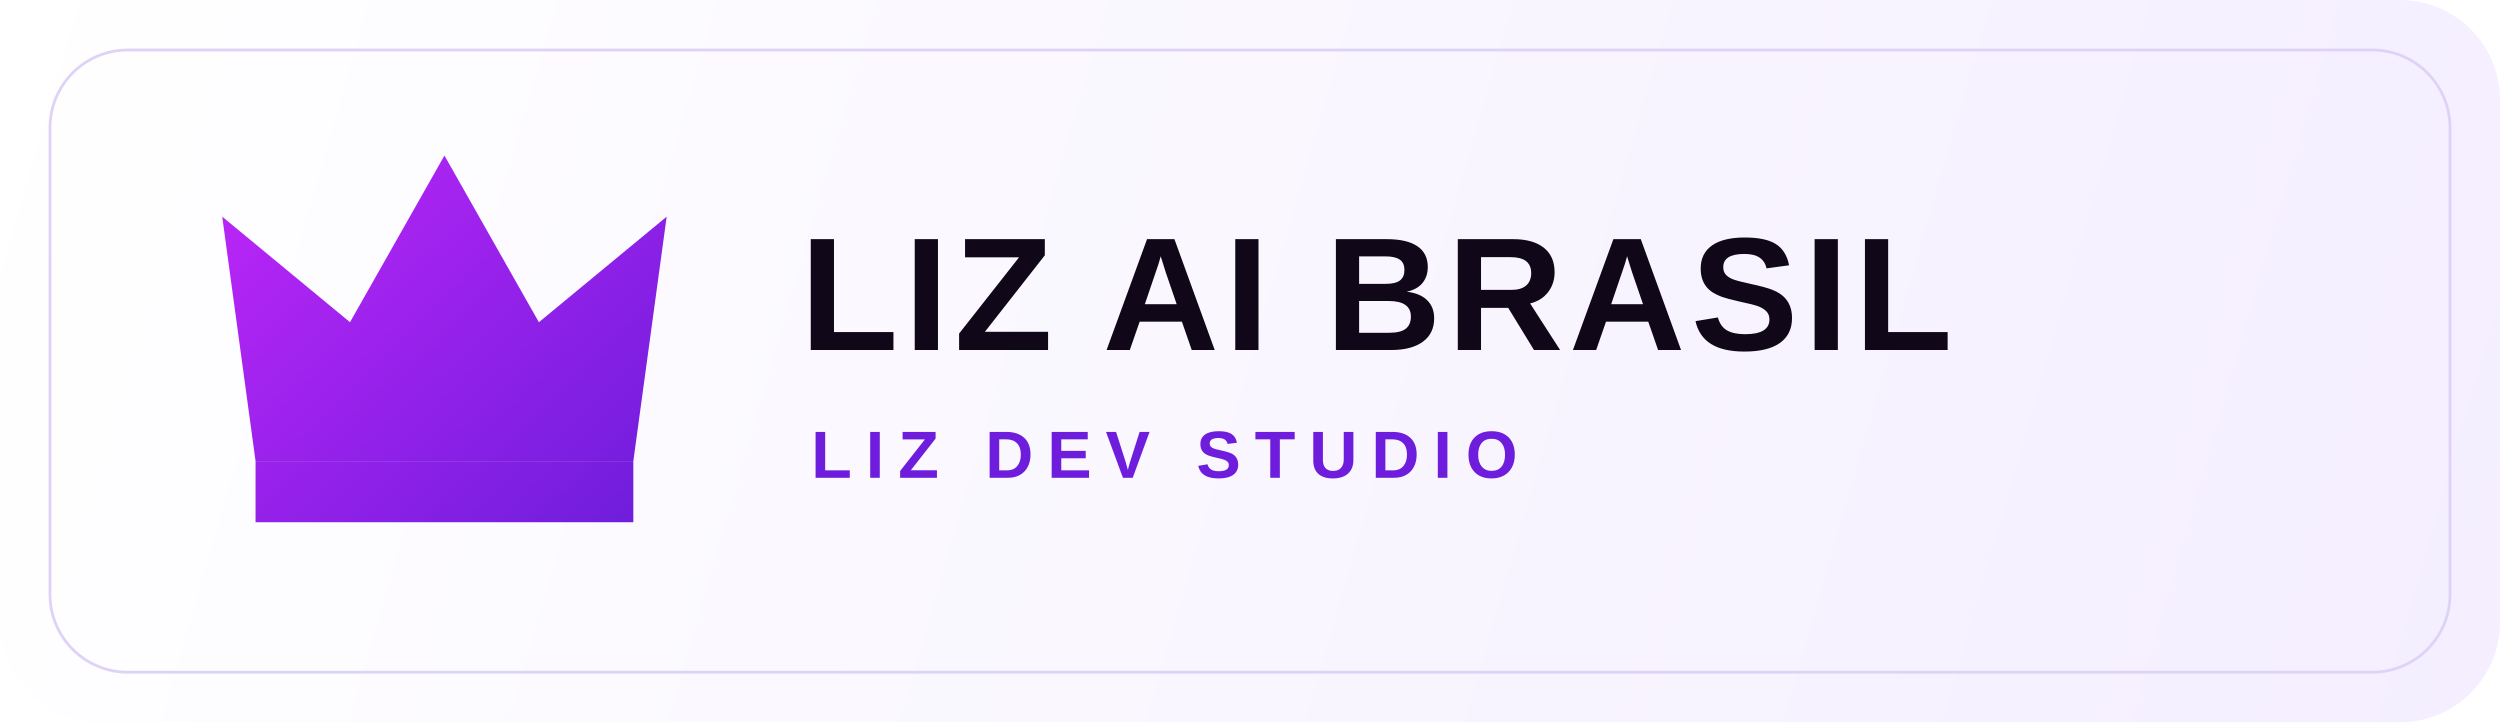
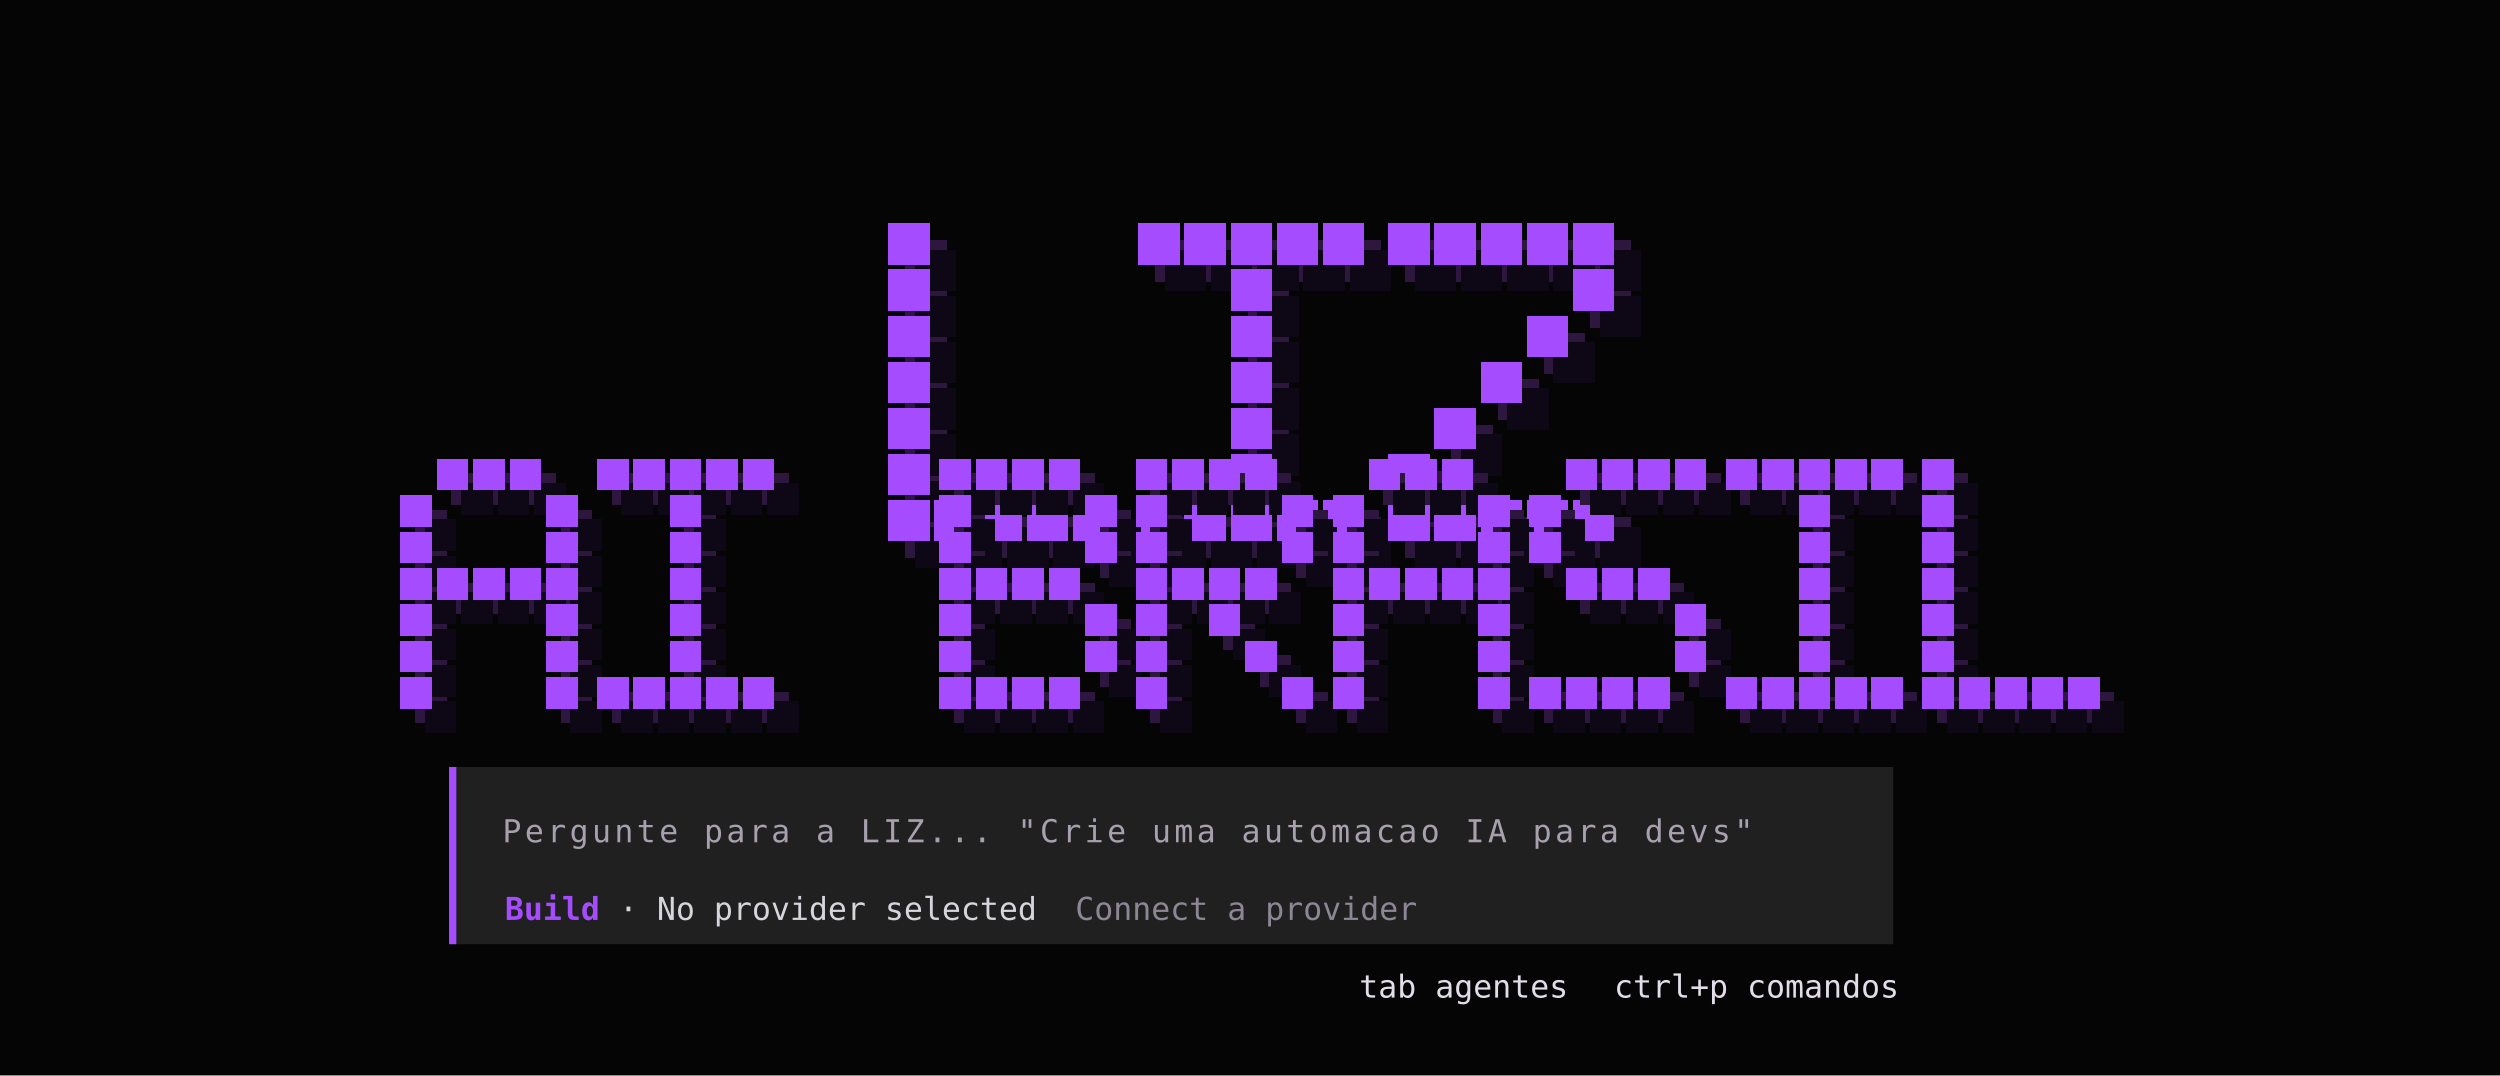
- <svg xmlns="http://www.w3.org/2000/svg" width="900" height="260" viewBox="0 0 900 260" fill="none" role="img" aria-label="LIZ AI BRASIL">
-   <defs>
-     <linearGradient id="crown" x1="115" y1="55" x2="240" y2="185" gradientUnits="userSpaceOnUse">
-       <stop offset="0" stop-color="#B525F5" />
-       <stop offset="1" stop-color="#6D1DDB" />
-     </linearGradient>
-     <linearGradient id="bg" x1="0" y1="0" x2="900" y2="260" gradientUnits="userSpaceOnUse">
-       <stop offset="0" stop-color="#FFFFFF" />
-       <stop offset="1" stop-color="#F4EEFF" />
-     </linearGradient>
-   </defs>
-   <rect width="900" height="260" rx="36" fill="url(#bg)" />
-   <rect x="18" y="18" width="864" height="224" rx="28" stroke="#DED2F7" />
-   <path d="M92 166L80 78L126 116L160 56L194 116L240 78L228 166H92Z" fill="url(#crown)" />
-   <path d="M92 166H228V188H92V166Z" fill="url(#crown)" />
-   <text x="288" y="126" font-family="Arial Black, Arial, sans-serif" font-size="58" font-weight="900" letter-spacing="2" fill="#100719">LIZ AI BRASIL</text>
-   <text x="292" y="172" font-family="Arial, sans-serif" font-size="24" font-weight="700" letter-spacing="5" fill="#6D1DDB">LIZ DEV STUDIO</text>
+ <svg xmlns="http://www.w3.org/2000/svg" width="1030" height="443" viewBox="0 0 1030 443" fill="none" role="img" aria-label="LIZ AI BRASIL">
+   <rect width="1030" height="443" fill="#050506" />
+   <rect x="0" y="0" width="1030" height="443" fill="#050506" />
+   <rect x="373" y="99" width="17" height="17" fill="#2D173F" shape-rendering="crispEdges" />
+   <rect x="373" y="118" width="17" height="17" fill="#2D173F" shape-rendering="crispEdges" />
+   <rect x="373" y="137" width="17" height="17" fill="#2D173F" shape-rendering="crispEdges" />
+   <rect x="373" y="156" width="17" height="17" fill="#2D173F" shape-rendering="crispEdges" />
+   <rect x="373" y="175" width="17" height="17" fill="#2D173F" shape-rendering="crispEdges" />
+   <rect x="373" y="194" width="17" height="17" fill="#2D173F" shape-rendering="crispEdges" />
+   <rect x="373" y="213" width="17" height="17" fill="#2D173F" shape-rendering="crispEdges" />
+   <rect x="392" y="213" width="17" height="17" fill="#2D173F" shape-rendering="crispEdges" />
+   <rect x="411" y="213" width="17" height="17" fill="#2D173F" shape-rendering="crispEdges" />
+   <rect x="430" y="213" width="17" height="17" fill="#2D173F" shape-rendering="crispEdges" />
+   <rect x="449" y="213" width="17" height="17" fill="#2D173F" shape-rendering="crispEdges" />
+   <rect x="476" y="99" width="17" height="17" fill="#2D173F" shape-rendering="crispEdges" />
+   <rect x="495" y="99" width="17" height="17" fill="#2D173F" shape-rendering="crispEdges" />
+   <rect x="514" y="99" width="17" height="17" fill="#2D173F" shape-rendering="crispEdges" />
+   <rect x="533" y="99" width="17" height="17" fill="#2D173F" shape-rendering="crispEdges" />
+   <rect x="552" y="99" width="17" height="17" fill="#2D173F" shape-rendering="crispEdges" />
+   <rect x="514" y="118" width="17" height="17" fill="#2D173F" shape-rendering="crispEdges" />
+   <rect x="514" y="137" width="17" height="17" fill="#2D173F" shape-rendering="crispEdges" />
+   <rect x="514" y="156" width="17" height="17" fill="#2D173F" shape-rendering="crispEdges" />
+   <rect x="514" y="175" width="17" height="17" fill="#2D173F" shape-rendering="crispEdges" />
+   <rect x="514" y="194" width="17" height="17" fill="#2D173F" shape-rendering="crispEdges" />
+   <rect x="476" y="213" width="17" height="17" fill="#2D173F" shape-rendering="crispEdges" />
+   <rect x="495" y="213" width="17" height="17" fill="#2D173F" shape-rendering="crispEdges" />
+   <rect x="514" y="213" width="17" height="17" fill="#2D173F" shape-rendering="crispEdges" />
+   <rect x="533" y="213" width="17" height="17" fill="#2D173F" shape-rendering="crispEdges" />
+   <rect x="552" y="213" width="17" height="17" fill="#2D173F" shape-rendering="crispEdges" />
+   <rect x="579" y="99" width="17" height="17" fill="#2D173F" shape-rendering="crispEdges" />
+   <rect x="598" y="99" width="17" height="17" fill="#2D173F" shape-rendering="crispEdges" />
+   <rect x="617" y="99" width="17" height="17" fill="#2D173F" shape-rendering="crispEdges" />
+   <rect x="636" y="99" width="17" height="17" fill="#2D173F" shape-rendering="crispEdges" />
+   <rect x="655" y="99" width="17" height="17" fill="#2D173F" shape-rendering="crispEdges" />
+   <rect x="655" y="118" width="17" height="17" fill="#2D173F" shape-rendering="crispEdges" />
+   <rect x="636" y="137" width="17" height="17" fill="#2D173F" shape-rendering="crispEdges" />
+   <rect x="617" y="156" width="17" height="17" fill="#2D173F" shape-rendering="crispEdges" />
+   <rect x="598" y="175" width="17" height="17" fill="#2D173F" shape-rendering="crispEdges" />
+   <rect x="579" y="194" width="17" height="17" fill="#2D173F" shape-rendering="crispEdges" />
+   <rect x="579" y="213" width="17" height="17" fill="#2D173F" shape-rendering="crispEdges" />
+   <rect x="598" y="213" width="17" height="17" fill="#2D173F" shape-rendering="crispEdges" />
+   <rect x="617" y="213" width="17" height="17" fill="#2D173F" shape-rendering="crispEdges" />
+   <rect x="636" y="213" width="17" height="17" fill="#2D173F" shape-rendering="crispEdges" />
+   <rect x="655" y="213" width="17" height="17" fill="#2D173F" shape-rendering="crispEdges" />
+   <rect x="377" y="103" width="17" height="17" fill="#0E0716" shape-rendering="crispEdges" />
+   <rect x="377" y="122" width="17" height="17" fill="#0E0716" shape-rendering="crispEdges" />
+   <rect x="377" y="141" width="17" height="17" fill="#0E0716" shape-rendering="crispEdges" />
+   <rect x="377" y="160" width="17" height="17" fill="#0E0716" shape-rendering="crispEdges" />
+   <rect x="377" y="179" width="17" height="17" fill="#0E0716" shape-rendering="crispEdges" />
+   <rect x="377" y="198" width="17" height="17" fill="#0E0716" shape-rendering="crispEdges" />
+   <rect x="377" y="217" width="17" height="17" fill="#0E0716" shape-rendering="crispEdges" />
+   <rect x="396" y="217" width="17" height="17" fill="#0E0716" shape-rendering="crispEdges" />
+   <rect x="415" y="217" width="17" height="17" fill="#0E0716" shape-rendering="crispEdges" />
+   <rect x="434" y="217" width="17" height="17" fill="#0E0716" shape-rendering="crispEdges" />
+   <rect x="453" y="217" width="17" height="17" fill="#0E0716" shape-rendering="crispEdges" />
+   <rect x="480" y="103" width="17" height="17" fill="#0E0716" shape-rendering="crispEdges" />
+   <rect x="499" y="103" width="17" height="17" fill="#0E0716" shape-rendering="crispEdges" />
+   <rect x="518" y="103" width="17" height="17" fill="#0E0716" shape-rendering="crispEdges" />
+   <rect x="537" y="103" width="17" height="17" fill="#0E0716" shape-rendering="crispEdges" />
+   <rect x="556" y="103" width="17" height="17" fill="#0E0716" shape-rendering="crispEdges" />
+   <rect x="518" y="122" width="17" height="17" fill="#0E0716" shape-rendering="crispEdges" />
+   <rect x="518" y="141" width="17" height="17" fill="#0E0716" shape-rendering="crispEdges" />
+   <rect x="518" y="160" width="17" height="17" fill="#0E0716" shape-rendering="crispEdges" />
+   <rect x="518" y="179" width="17" height="17" fill="#0E0716" shape-rendering="crispEdges" />
+   <rect x="518" y="198" width="17" height="17" fill="#0E0716" shape-rendering="crispEdges" />
+   <rect x="480" y="217" width="17" height="17" fill="#0E0716" shape-rendering="crispEdges" />
+   <rect x="499" y="217" width="17" height="17" fill="#0E0716" shape-rendering="crispEdges" />
+   <rect x="518" y="217" width="17" height="17" fill="#0E0716" shape-rendering="crispEdges" />
+   <rect x="537" y="217" width="17" height="17" fill="#0E0716" shape-rendering="crispEdges" />
+   <rect x="556" y="217" width="17" height="17" fill="#0E0716" shape-rendering="crispEdges" />
+   <rect x="583" y="103" width="17" height="17" fill="#0E0716" shape-rendering="crispEdges" />
+   <rect x="602" y="103" width="17" height="17" fill="#0E0716" shape-rendering="crispEdges" />
+   <rect x="621" y="103" width="17" height="17" fill="#0E0716" shape-rendering="crispEdges" />
+   <rect x="640" y="103" width="17" height="17" fill="#0E0716" shape-rendering="crispEdges" />
+   <rect x="659" y="103" width="17" height="17" fill="#0E0716" shape-rendering="crispEdges" />
+   <rect x="659" y="122" width="17" height="17" fill="#0E0716" shape-rendering="crispEdges" />
+   <rect x="640" y="141" width="17" height="17" fill="#0E0716" shape-rendering="crispEdges" />
+   <rect x="621" y="160" width="17" height="17" fill="#0E0716" shape-rendering="crispEdges" />
+   <rect x="602" y="179" width="17" height="17" fill="#0E0716" shape-rendering="crispEdges" />
+   <rect x="583" y="198" width="17" height="17" fill="#0E0716" shape-rendering="crispEdges" />
+   <rect x="583" y="217" width="17" height="17" fill="#0E0716" shape-rendering="crispEdges" />
+   <rect x="602" y="217" width="17" height="17" fill="#0E0716" shape-rendering="crispEdges" />
+   <rect x="621" y="217" width="17" height="17" fill="#0E0716" shape-rendering="crispEdges" />
+   <rect x="640" y="217" width="17" height="17" fill="#0E0716" shape-rendering="crispEdges" />
+   <rect x="659" y="217" width="17" height="17" fill="#0E0716" shape-rendering="crispEdges" />
+   <rect x="366" y="92" width="17" height="17" fill="#A64CFF" shape-rendering="crispEdges" />
+   <rect x="366" y="111" width="17" height="17" fill="#A64CFF" shape-rendering="crispEdges" />
+   <rect x="366" y="130" width="17" height="17" fill="#A64CFF" shape-rendering="crispEdges" />
+   <rect x="366" y="149" width="17" height="17" fill="#A64CFF" shape-rendering="crispEdges" />
+   <rect x="366" y="168" width="17" height="17" fill="#A64CFF" shape-rendering="crispEdges" />
+   <rect x="366" y="187" width="17" height="17" fill="#A64CFF" shape-rendering="crispEdges" />
+   <rect x="366" y="206" width="17" height="17" fill="#A64CFF" shape-rendering="crispEdges" />
+   <rect x="385" y="206" width="17" height="17" fill="#A64CFF" shape-rendering="crispEdges" />
+   <rect x="404" y="206" width="17" height="17" fill="#A64CFF" shape-rendering="crispEdges" />
+   <rect x="423" y="206" width="17" height="17" fill="#A64CFF" shape-rendering="crispEdges" />
+   <rect x="442" y="206" width="17" height="17" fill="#A64CFF" shape-rendering="crispEdges" />
+   <rect x="469" y="92" width="17" height="17" fill="#A64CFF" shape-rendering="crispEdges" />
+   <rect x="488" y="92" width="17" height="17" fill="#A64CFF" shape-rendering="crispEdges" />
+   <rect x="507" y="92" width="17" height="17" fill="#A64CFF" shape-rendering="crispEdges" />
+   <rect x="526" y="92" width="17" height="17" fill="#A64CFF" shape-rendering="crispEdges" />
+   <rect x="545" y="92" width="17" height="17" fill="#A64CFF" shape-rendering="crispEdges" />
+   <rect x="507" y="111" width="17" height="17" fill="#A64CFF" shape-rendering="crispEdges" />
+   <rect x="507" y="130" width="17" height="17" fill="#A64CFF" shape-rendering="crispEdges" />
+   <rect x="507" y="149" width="17" height="17" fill="#A64CFF" shape-rendering="crispEdges" />
+   <rect x="507" y="168" width="17" height="17" fill="#A64CFF" shape-rendering="crispEdges" />
+   <rect x="507" y="187" width="17" height="17" fill="#A64CFF" shape-rendering="crispEdges" />
+   <rect x="469" y="206" width="17" height="17" fill="#A64CFF" shape-rendering="crispEdges" />
+   <rect x="488" y="206" width="17" height="17" fill="#A64CFF" shape-rendering="crispEdges" />
+   <rect x="507" y="206" width="17" height="17" fill="#A64CFF" shape-rendering="crispEdges" />
+   <rect x="526" y="206" width="17" height="17" fill="#A64CFF" shape-rendering="crispEdges" />
+   <rect x="545" y="206" width="17" height="17" fill="#A64CFF" shape-rendering="crispEdges" />
+   <rect x="572" y="92" width="17" height="17" fill="#A64CFF" shape-rendering="crispEdges" />
+   <rect x="591" y="92" width="17" height="17" fill="#A64CFF" shape-rendering="crispEdges" />
+   <rect x="610" y="92" width="17" height="17" fill="#A64CFF" shape-rendering="crispEdges" />
+   <rect x="629" y="92" width="17" height="17" fill="#A64CFF" shape-rendering="crispEdges" />
+   <rect x="648" y="92" width="17" height="17" fill="#A64CFF" shape-rendering="crispEdges" />
+   <rect x="648" y="111" width="17" height="17" fill="#A64CFF" shape-rendering="crispEdges" />
+   <rect x="629" y="130" width="17" height="17" fill="#A64CFF" shape-rendering="crispEdges" />
+   <rect x="610" y="149" width="17" height="17" fill="#A64CFF" shape-rendering="crispEdges" />
+   <rect x="591" y="168" width="17" height="17" fill="#A64CFF" shape-rendering="crispEdges" />
+   <rect x="572" y="187" width="17" height="17" fill="#A64CFF" shape-rendering="crispEdges" />
+   <rect x="572" y="206" width="17" height="17" fill="#A64CFF" shape-rendering="crispEdges" />
+   <rect x="591" y="206" width="17" height="17" fill="#A64CFF" shape-rendering="crispEdges" />
+   <rect x="610" y="206" width="17" height="17" fill="#A64CFF" shape-rendering="crispEdges" />
+   <rect x="629" y="206" width="17" height="17" fill="#A64CFF" shape-rendering="crispEdges" />
+   <rect x="648" y="206" width="17" height="17" fill="#A64CFF" shape-rendering="crispEdges" />
+   <rect x="186" y="195" width="13" height="13" fill="#2D173F" shape-rendering="crispEdges" />
+   <rect x="201" y="195" width="13" height="13" fill="#2D173F" shape-rendering="crispEdges" />
+   <rect x="216" y="195" width="13" height="13" fill="#2D173F" shape-rendering="crispEdges" />
+   <rect x="171" y="210" width="13" height="13" fill="#2D173F" shape-rendering="crispEdges" />
+   <rect x="231" y="210" width="13" height="13" fill="#2D173F" shape-rendering="crispEdges" />
+   <rect x="171" y="225" width="13" height="13" fill="#2D173F" shape-rendering="crispEdges" />
+   <rect x="231" y="225" width="13" height="13" fill="#2D173F" shape-rendering="crispEdges" />
+   <rect x="171" y="240" width="13" height="13" fill="#2D173F" shape-rendering="crispEdges" />
+   <rect x="186" y="240" width="13" height="13" fill="#2D173F" shape-rendering="crispEdges" />
+   <rect x="201" y="240" width="13" height="13" fill="#2D173F" shape-rendering="crispEdges" />
+   <rect x="216" y="240" width="13" height="13" fill="#2D173F" shape-rendering="crispEdges" />
+   <rect x="231" y="240" width="13" height="13" fill="#2D173F" shape-rendering="crispEdges" />
+   <rect x="171" y="255" width="13" height="13" fill="#2D173F" shape-rendering="crispEdges" />
+   <rect x="231" y="255" width="13" height="13" fill="#2D173F" shape-rendering="crispEdges" />
+   <rect x="171" y="270" width="13" height="13" fill="#2D173F" shape-rendering="crispEdges" />
+   <rect x="231" y="270" width="13" height="13" fill="#2D173F" shape-rendering="crispEdges" />
+   <rect x="171" y="285" width="13" height="13" fill="#2D173F" shape-rendering="crispEdges" />
+   <rect x="231" y="285" width="13" height="13" fill="#2D173F" shape-rendering="crispEdges" />
+   <rect x="252" y="195" width="13" height="13" fill="#2D173F" shape-rendering="crispEdges" />
+   <rect x="267" y="195" width="13" height="13" fill="#2D173F" shape-rendering="crispEdges" />
+   <rect x="282" y="195" width="13" height="13" fill="#2D173F" shape-rendering="crispEdges" />
+   <rect x="297" y="195" width="13" height="13" fill="#2D173F" shape-rendering="crispEdges" />
+   <rect x="312" y="195" width="13" height="13" fill="#2D173F" shape-rendering="crispEdges" />
+   <rect x="282" y="210" width="13" height="13" fill="#2D173F" shape-rendering="crispEdges" />
+   <rect x="282" y="225" width="13" height="13" fill="#2D173F" shape-rendering="crispEdges" />
+   <rect x="282" y="240" width="13" height="13" fill="#2D173F" shape-rendering="crispEdges" />
+   <rect x="282" y="255" width="13" height="13" fill="#2D173F" shape-rendering="crispEdges" />
+   <rect x="282" y="270" width="13" height="13" fill="#2D173F" shape-rendering="crispEdges" />
+   <rect x="252" y="285" width="13" height="13" fill="#2D173F" shape-rendering="crispEdges" />
+   <rect x="267" y="285" width="13" height="13" fill="#2D173F" shape-rendering="crispEdges" />
+   <rect x="282" y="285" width="13" height="13" fill="#2D173F" shape-rendering="crispEdges" />
+   <rect x="297" y="285" width="13" height="13" fill="#2D173F" shape-rendering="crispEdges" />
+   <rect x="312" y="285" width="13" height="13" fill="#2D173F" shape-rendering="crispEdges" />
+   <rect x="393" y="195" width="13" height="13" fill="#2D173F" shape-rendering="crispEdges" />
+   <rect x="408" y="195" width="13" height="13" fill="#2D173F" shape-rendering="crispEdges" />
+   <rect x="423" y="195" width="13" height="13" fill="#2D173F" shape-rendering="crispEdges" />
+   <rect x="438" y="195" width="13" height="13" fill="#2D173F" shape-rendering="crispEdges" />
+   <rect x="393" y="210" width="13" height="13" fill="#2D173F" shape-rendering="crispEdges" />
+   <rect x="453" y="210" width="13" height="13" fill="#2D173F" shape-rendering="crispEdges" />
+   <rect x="393" y="225" width="13" height="13" fill="#2D173F" shape-rendering="crispEdges" />
+   <rect x="453" y="225" width="13" height="13" fill="#2D173F" shape-rendering="crispEdges" />
+   <rect x="393" y="240" width="13" height="13" fill="#2D173F" shape-rendering="crispEdges" />
+   <rect x="408" y="240" width="13" height="13" fill="#2D173F" shape-rendering="crispEdges" />
+   <rect x="423" y="240" width="13" height="13" fill="#2D173F" shape-rendering="crispEdges" />
+   <rect x="438" y="240" width="13" height="13" fill="#2D173F" shape-rendering="crispEdges" />
+   <rect x="393" y="255" width="13" height="13" fill="#2D173F" shape-rendering="crispEdges" />
+   <rect x="453" y="255" width="13" height="13" fill="#2D173F" shape-rendering="crispEdges" />
+   <rect x="393" y="270" width="13" height="13" fill="#2D173F" shape-rendering="crispEdges" />
+   <rect x="453" y="270" width="13" height="13" fill="#2D173F" shape-rendering="crispEdges" />
+   <rect x="393" y="285" width="13" height="13" fill="#2D173F" shape-rendering="crispEdges" />
+   <rect x="408" y="285" width="13" height="13" fill="#2D173F" shape-rendering="crispEdges" />
+   <rect x="423" y="285" width="13" height="13" fill="#2D173F" shape-rendering="crispEdges" />
+   <rect x="438" y="285" width="13" height="13" fill="#2D173F" shape-rendering="crispEdges" />
+   <rect x="474" y="195" width="13" height="13" fill="#2D173F" shape-rendering="crispEdges" />
+   <rect x="489" y="195" width="13" height="13" fill="#2D173F" shape-rendering="crispEdges" />
+   <rect x="504" y="195" width="13" height="13" fill="#2D173F" shape-rendering="crispEdges" />
+   <rect x="519" y="195" width="13" height="13" fill="#2D173F" shape-rendering="crispEdges" />
+   <rect x="474" y="210" width="13" height="13" fill="#2D173F" shape-rendering="crispEdges" />
+   <rect x="534" y="210" width="13" height="13" fill="#2D173F" shape-rendering="crispEdges" />
+   <rect x="474" y="225" width="13" height="13" fill="#2D173F" shape-rendering="crispEdges" />
+   <rect x="534" y="225" width="13" height="13" fill="#2D173F" shape-rendering="crispEdges" />
+   <rect x="474" y="240" width="13" height="13" fill="#2D173F" shape-rendering="crispEdges" />
+   <rect x="489" y="240" width="13" height="13" fill="#2D173F" shape-rendering="crispEdges" />
+   <rect x="504" y="240" width="13" height="13" fill="#2D173F" shape-rendering="crispEdges" />
+   <rect x="519" y="240" width="13" height="13" fill="#2D173F" shape-rendering="crispEdges" />
+   <rect x="474" y="255" width="13" height="13" fill="#2D173F" shape-rendering="crispEdges" />
+   <rect x="504" y="255" width="13" height="13" fill="#2D173F" shape-rendering="crispEdges" />
+   <rect x="474" y="270" width="13" height="13" fill="#2D173F" shape-rendering="crispEdges" />
+   <rect x="519" y="270" width="13" height="13" fill="#2D173F" shape-rendering="crispEdges" />
+   <rect x="474" y="285" width="13" height="13" fill="#2D173F" shape-rendering="crispEdges" />
+   <rect x="534" y="285" width="13" height="13" fill="#2D173F" shape-rendering="crispEdges" />
+   <rect x="570" y="195" width="13" height="13" fill="#2D173F" shape-rendering="crispEdges" />
+   <rect x="585" y="195" width="13" height="13" fill="#2D173F" shape-rendering="crispEdges" />
+   <rect x="600" y="195" width="13" height="13" fill="#2D173F" shape-rendering="crispEdges" />
+   <rect x="555" y="210" width="13" height="13" fill="#2D173F" shape-rendering="crispEdges" />
+   <rect x="615" y="210" width="13" height="13" fill="#2D173F" shape-rendering="crispEdges" />
+   <rect x="555" y="225" width="13" height="13" fill="#2D173F" shape-rendering="crispEdges" />
+   <rect x="615" y="225" width="13" height="13" fill="#2D173F" shape-rendering="crispEdges" />
+   <rect x="555" y="240" width="13" height="13" fill="#2D173F" shape-rendering="crispEdges" />
+   <rect x="570" y="240" width="13" height="13" fill="#2D173F" shape-rendering="crispEdges" />
+   <rect x="585" y="240" width="13" height="13" fill="#2D173F" shape-rendering="crispEdges" />
+   <rect x="600" y="240" width="13" height="13" fill="#2D173F" shape-rendering="crispEdges" />
+   <rect x="615" y="240" width="13" height="13" fill="#2D173F" shape-rendering="crispEdges" />
+   <rect x="555" y="255" width="13" height="13" fill="#2D173F" shape-rendering="crispEdges" />
+   <rect x="615" y="255" width="13" height="13" fill="#2D173F" shape-rendering="crispEdges" />
+   <rect x="555" y="270" width="13" height="13" fill="#2D173F" shape-rendering="crispEdges" />
+   <rect x="615" y="270" width="13" height="13" fill="#2D173F" shape-rendering="crispEdges" />
+   <rect x="555" y="285" width="13" height="13" fill="#2D173F" shape-rendering="crispEdges" />
+   <rect x="615" y="285" width="13" height="13" fill="#2D173F" shape-rendering="crispEdges" />
+   <rect x="651" y="195" width="13" height="13" fill="#2D173F" shape-rendering="crispEdges" />
+   <rect x="666" y="195" width="13" height="13" fill="#2D173F" shape-rendering="crispEdges" />
+   <rect x="681" y="195" width="13" height="13" fill="#2D173F" shape-rendering="crispEdges" />
+   <rect x="696" y="195" width="13" height="13" fill="#2D173F" shape-rendering="crispEdges" />
+   <rect x="636" y="210" width="13" height="13" fill="#2D173F" shape-rendering="crispEdges" />
+   <rect x="636" y="225" width="13" height="13" fill="#2D173F" shape-rendering="crispEdges" />
+   <rect x="651" y="240" width="13" height="13" fill="#2D173F" shape-rendering="crispEdges" />
+   <rect x="666" y="240" width="13" height="13" fill="#2D173F" shape-rendering="crispEdges" />
+   <rect x="681" y="240" width="13" height="13" fill="#2D173F" shape-rendering="crispEdges" />
+   <rect x="696" y="255" width="13" height="13" fill="#2D173F" shape-rendering="crispEdges" />
+   <rect x="696" y="270" width="13" height="13" fill="#2D173F" shape-rendering="crispEdges" />
+   <rect x="636" y="285" width="13" height="13" fill="#2D173F" shape-rendering="crispEdges" />
+   <rect x="651" y="285" width="13" height="13" fill="#2D173F" shape-rendering="crispEdges" />
+   <rect x="666" y="285" width="13" height="13" fill="#2D173F" shape-rendering="crispEdges" />
+   <rect x="681" y="285" width="13" height="13" fill="#2D173F" shape-rendering="crispEdges" />
+   <rect x="717" y="195" width="13" height="13" fill="#2D173F" shape-rendering="crispEdges" />
+   <rect x="732" y="195" width="13" height="13" fill="#2D173F" shape-rendering="crispEdges" />
+   <rect x="747" y="195" width="13" height="13" fill="#2D173F" shape-rendering="crispEdges" />
+   <rect x="762" y="195" width="13" height="13" fill="#2D173F" shape-rendering="crispEdges" />
+   <rect x="777" y="195" width="13" height="13" fill="#2D173F" shape-rendering="crispEdges" />
+   <rect x="747" y="210" width="13" height="13" fill="#2D173F" shape-rendering="crispEdges" />
+   <rect x="747" y="225" width="13" height="13" fill="#2D173F" shape-rendering="crispEdges" />
+   <rect x="747" y="240" width="13" height="13" fill="#2D173F" shape-rendering="crispEdges" />
+   <rect x="747" y="255" width="13" height="13" fill="#2D173F" shape-rendering="crispEdges" />
+   <rect x="747" y="270" width="13" height="13" fill="#2D173F" shape-rendering="crispEdges" />
+   <rect x="717" y="285" width="13" height="13" fill="#2D173F" shape-rendering="crispEdges" />
+   <rect x="732" y="285" width="13" height="13" fill="#2D173F" shape-rendering="crispEdges" />
+   <rect x="747" y="285" width="13" height="13" fill="#2D173F" shape-rendering="crispEdges" />
+   <rect x="762" y="285" width="13" height="13" fill="#2D173F" shape-rendering="crispEdges" />
+   <rect x="777" y="285" width="13" height="13" fill="#2D173F" shape-rendering="crispEdges" />
+   <rect x="798" y="195" width="13" height="13" fill="#2D173F" shape-rendering="crispEdges" />
+   <rect x="798" y="210" width="13" height="13" fill="#2D173F" shape-rendering="crispEdges" />
+   <rect x="798" y="225" width="13" height="13" fill="#2D173F" shape-rendering="crispEdges" />
+   <rect x="798" y="240" width="13" height="13" fill="#2D173F" shape-rendering="crispEdges" />
+   <rect x="798" y="255" width="13" height="13" fill="#2D173F" shape-rendering="crispEdges" />
+   <rect x="798" y="270" width="13" height="13" fill="#2D173F" shape-rendering="crispEdges" />
+   <rect x="798" y="285" width="13" height="13" fill="#2D173F" shape-rendering="crispEdges" />
+   <rect x="813" y="285" width="13" height="13" fill="#2D173F" shape-rendering="crispEdges" />
+   <rect x="828" y="285" width="13" height="13" fill="#2D173F" shape-rendering="crispEdges" />
+   <rect x="843" y="285" width="13" height="13" fill="#2D173F" shape-rendering="crispEdges" />
+   <rect x="858" y="285" width="13" height="13" fill="#2D173F" shape-rendering="crispEdges" />
+   <rect x="190" y="199" width="13" height="13" fill="#0E0716" shape-rendering="crispEdges" />
+   <rect x="205" y="199" width="13" height="13" fill="#0E0716" shape-rendering="crispEdges" />
+   <rect x="220" y="199" width="13" height="13" fill="#0E0716" shape-rendering="crispEdges" />
+   <rect x="175" y="214" width="13" height="13" fill="#0E0716" shape-rendering="crispEdges" />
+   <rect x="235" y="214" width="13" height="13" fill="#0E0716" shape-rendering="crispEdges" />
+   <rect x="175" y="229" width="13" height="13" fill="#0E0716" shape-rendering="crispEdges" />
+   <rect x="235" y="229" width="13" height="13" fill="#0E0716" shape-rendering="crispEdges" />
+   <rect x="175" y="244" width="13" height="13" fill="#0E0716" shape-rendering="crispEdges" />
+   <rect x="190" y="244" width="13" height="13" fill="#0E0716" shape-rendering="crispEdges" />
+   <rect x="205" y="244" width="13" height="13" fill="#0E0716" shape-rendering="crispEdges" />
+   <rect x="220" y="244" width="13" height="13" fill="#0E0716" shape-rendering="crispEdges" />
+   <rect x="235" y="244" width="13" height="13" fill="#0E0716" shape-rendering="crispEdges" />
+   <rect x="175" y="259" width="13" height="13" fill="#0E0716" shape-rendering="crispEdges" />
+   <rect x="235" y="259" width="13" height="13" fill="#0E0716" shape-rendering="crispEdges" />
+   <rect x="175" y="274" width="13" height="13" fill="#0E0716" shape-rendering="crispEdges" />
+   <rect x="235" y="274" width="13" height="13" fill="#0E0716" shape-rendering="crispEdges" />
+   <rect x="175" y="289" width="13" height="13" fill="#0E0716" shape-rendering="crispEdges" />
+   <rect x="235" y="289" width="13" height="13" fill="#0E0716" shape-rendering="crispEdges" />
+   <rect x="256" y="199" width="13" height="13" fill="#0E0716" shape-rendering="crispEdges" />
+   <rect x="271" y="199" width="13" height="13" fill="#0E0716" shape-rendering="crispEdges" />
+   <rect x="286" y="199" width="13" height="13" fill="#0E0716" shape-rendering="crispEdges" />
+   <rect x="301" y="199" width="13" height="13" fill="#0E0716" shape-rendering="crispEdges" />
+   <rect x="316" y="199" width="13" height="13" fill="#0E0716" shape-rendering="crispEdges" />
+   <rect x="286" y="214" width="13" height="13" fill="#0E0716" shape-rendering="crispEdges" />
+   <rect x="286" y="229" width="13" height="13" fill="#0E0716" shape-rendering="crispEdges" />
+   <rect x="286" y="244" width="13" height="13" fill="#0E0716" shape-rendering="crispEdges" />
+   <rect x="286" y="259" width="13" height="13" fill="#0E0716" shape-rendering="crispEdges" />
+   <rect x="286" y="274" width="13" height="13" fill="#0E0716" shape-rendering="crispEdges" />
+   <rect x="256" y="289" width="13" height="13" fill="#0E0716" shape-rendering="crispEdges" />
+   <rect x="271" y="289" width="13" height="13" fill="#0E0716" shape-rendering="crispEdges" />
+   <rect x="286" y="289" width="13" height="13" fill="#0E0716" shape-rendering="crispEdges" />
+   <rect x="301" y="289" width="13" height="13" fill="#0E0716" shape-rendering="crispEdges" />
+   <rect x="316" y="289" width="13" height="13" fill="#0E0716" shape-rendering="crispEdges" />
+   <rect x="397" y="199" width="13" height="13" fill="#0E0716" shape-rendering="crispEdges" />
+   <rect x="412" y="199" width="13" height="13" fill="#0E0716" shape-rendering="crispEdges" />
+   <rect x="427" y="199" width="13" height="13" fill="#0E0716" shape-rendering="crispEdges" />
+   <rect x="442" y="199" width="13" height="13" fill="#0E0716" shape-rendering="crispEdges" />
+   <rect x="397" y="214" width="13" height="13" fill="#0E0716" shape-rendering="crispEdges" />
+   <rect x="457" y="214" width="13" height="13" fill="#0E0716" shape-rendering="crispEdges" />
+   <rect x="397" y="229" width="13" height="13" fill="#0E0716" shape-rendering="crispEdges" />
+   <rect x="457" y="229" width="13" height="13" fill="#0E0716" shape-rendering="crispEdges" />
+   <rect x="397" y="244" width="13" height="13" fill="#0E0716" shape-rendering="crispEdges" />
+   <rect x="412" y="244" width="13" height="13" fill="#0E0716" shape-rendering="crispEdges" />
+   <rect x="427" y="244" width="13" height="13" fill="#0E0716" shape-rendering="crispEdges" />
+   <rect x="442" y="244" width="13" height="13" fill="#0E0716" shape-rendering="crispEdges" />
+   <rect x="397" y="259" width="13" height="13" fill="#0E0716" shape-rendering="crispEdges" />
+   <rect x="457" y="259" width="13" height="13" fill="#0E0716" shape-rendering="crispEdges" />
+   <rect x="397" y="274" width="13" height="13" fill="#0E0716" shape-rendering="crispEdges" />
+   <rect x="457" y="274" width="13" height="13" fill="#0E0716" shape-rendering="crispEdges" />
+   <rect x="397" y="289" width="13" height="13" fill="#0E0716" shape-rendering="crispEdges" />
+   <rect x="412" y="289" width="13" height="13" fill="#0E0716" shape-rendering="crispEdges" />
+   <rect x="427" y="289" width="13" height="13" fill="#0E0716" shape-rendering="crispEdges" />
+   <rect x="442" y="289" width="13" height="13" fill="#0E0716" shape-rendering="crispEdges" />
+   <rect x="478" y="199" width="13" height="13" fill="#0E0716" shape-rendering="crispEdges" />
+   <rect x="493" y="199" width="13" height="13" fill="#0E0716" shape-rendering="crispEdges" />
+   <rect x="508" y="199" width="13" height="13" fill="#0E0716" shape-rendering="crispEdges" />
+   <rect x="523" y="199" width="13" height="13" fill="#0E0716" shape-rendering="crispEdges" />
+   <rect x="478" y="214" width="13" height="13" fill="#0E0716" shape-rendering="crispEdges" />
+   <rect x="538" y="214" width="13" height="13" fill="#0E0716" shape-rendering="crispEdges" />
+   <rect x="478" y="229" width="13" height="13" fill="#0E0716" shape-rendering="crispEdges" />
+   <rect x="538" y="229" width="13" height="13" fill="#0E0716" shape-rendering="crispEdges" />
+   <rect x="478" y="244" width="13" height="13" fill="#0E0716" shape-rendering="crispEdges" />
+   <rect x="493" y="244" width="13" height="13" fill="#0E0716" shape-rendering="crispEdges" />
+   <rect x="508" y="244" width="13" height="13" fill="#0E0716" shape-rendering="crispEdges" />
+   <rect x="523" y="244" width="13" height="13" fill="#0E0716" shape-rendering="crispEdges" />
+   <rect x="478" y="259" width="13" height="13" fill="#0E0716" shape-rendering="crispEdges" />
+   <rect x="508" y="259" width="13" height="13" fill="#0E0716" shape-rendering="crispEdges" />
+   <rect x="478" y="274" width="13" height="13" fill="#0E0716" shape-rendering="crispEdges" />
+   <rect x="523" y="274" width="13" height="13" fill="#0E0716" shape-rendering="crispEdges" />
+   <rect x="478" y="289" width="13" height="13" fill="#0E0716" shape-rendering="crispEdges" />
+   <rect x="538" y="289" width="13" height="13" fill="#0E0716" shape-rendering="crispEdges" />
+   <rect x="574" y="199" width="13" height="13" fill="#0E0716" shape-rendering="crispEdges" />
+   <rect x="589" y="199" width="13" height="13" fill="#0E0716" shape-rendering="crispEdges" />
+   <rect x="604" y="199" width="13" height="13" fill="#0E0716" shape-rendering="crispEdges" />
+   <rect x="559" y="214" width="13" height="13" fill="#0E0716" shape-rendering="crispEdges" />
+   <rect x="619" y="214" width="13" height="13" fill="#0E0716" shape-rendering="crispEdges" />
+   <rect x="559" y="229" width="13" height="13" fill="#0E0716" shape-rendering="crispEdges" />
+   <rect x="619" y="229" width="13" height="13" fill="#0E0716" shape-rendering="crispEdges" />
+   <rect x="559" y="244" width="13" height="13" fill="#0E0716" shape-rendering="crispEdges" />
+   <rect x="574" y="244" width="13" height="13" fill="#0E0716" shape-rendering="crispEdges" />
+   <rect x="589" y="244" width="13" height="13" fill="#0E0716" shape-rendering="crispEdges" />
+   <rect x="604" y="244" width="13" height="13" fill="#0E0716" shape-rendering="crispEdges" />
+   <rect x="619" y="244" width="13" height="13" fill="#0E0716" shape-rendering="crispEdges" />
+   <rect x="559" y="259" width="13" height="13" fill="#0E0716" shape-rendering="crispEdges" />
+   <rect x="619" y="259" width="13" height="13" fill="#0E0716" shape-rendering="crispEdges" />
+   <rect x="559" y="274" width="13" height="13" fill="#0E0716" shape-rendering="crispEdges" />
+   <rect x="619" y="274" width="13" height="13" fill="#0E0716" shape-rendering="crispEdges" />
+   <rect x="559" y="289" width="13" height="13" fill="#0E0716" shape-rendering="crispEdges" />
+   <rect x="619" y="289" width="13" height="13" fill="#0E0716" shape-rendering="crispEdges" />
+   <rect x="655" y="199" width="13" height="13" fill="#0E0716" shape-rendering="crispEdges" />
+   <rect x="670" y="199" width="13" height="13" fill="#0E0716" shape-rendering="crispEdges" />
+   <rect x="685" y="199" width="13" height="13" fill="#0E0716" shape-rendering="crispEdges" />
+   <rect x="700" y="199" width="13" height="13" fill="#0E0716" shape-rendering="crispEdges" />
+   <rect x="640" y="214" width="13" height="13" fill="#0E0716" shape-rendering="crispEdges" />
+   <rect x="640" y="229" width="13" height="13" fill="#0E0716" shape-rendering="crispEdges" />
+   <rect x="655" y="244" width="13" height="13" fill="#0E0716" shape-rendering="crispEdges" />
+   <rect x="670" y="244" width="13" height="13" fill="#0E0716" shape-rendering="crispEdges" />
+   <rect x="685" y="244" width="13" height="13" fill="#0E0716" shape-rendering="crispEdges" />
+   <rect x="700" y="259" width="13" height="13" fill="#0E0716" shape-rendering="crispEdges" />
+   <rect x="700" y="274" width="13" height="13" fill="#0E0716" shape-rendering="crispEdges" />
+   <rect x="640" y="289" width="13" height="13" fill="#0E0716" shape-rendering="crispEdges" />
+   <rect x="655" y="289" width="13" height="13" fill="#0E0716" shape-rendering="crispEdges" />
+   <rect x="670" y="289" width="13" height="13" fill="#0E0716" shape-rendering="crispEdges" />
+   <rect x="685" y="289" width="13" height="13" fill="#0E0716" shape-rendering="crispEdges" />
+   <rect x="721" y="199" width="13" height="13" fill="#0E0716" shape-rendering="crispEdges" />
+   <rect x="736" y="199" width="13" height="13" fill="#0E0716" shape-rendering="crispEdges" />
+   <rect x="751" y="199" width="13" height="13" fill="#0E0716" shape-rendering="crispEdges" />
+   <rect x="766" y="199" width="13" height="13" fill="#0E0716" shape-rendering="crispEdges" />
+   <rect x="781" y="199" width="13" height="13" fill="#0E0716" shape-rendering="crispEdges" />
+   <rect x="751" y="214" width="13" height="13" fill="#0E0716" shape-rendering="crispEdges" />
+   <rect x="751" y="229" width="13" height="13" fill="#0E0716" shape-rendering="crispEdges" />
+   <rect x="751" y="244" width="13" height="13" fill="#0E0716" shape-rendering="crispEdges" />
+   <rect x="751" y="259" width="13" height="13" fill="#0E0716" shape-rendering="crispEdges" />
+   <rect x="751" y="274" width="13" height="13" fill="#0E0716" shape-rendering="crispEdges" />
+   <rect x="721" y="289" width="13" height="13" fill="#0E0716" shape-rendering="crispEdges" />
+   <rect x="736" y="289" width="13" height="13" fill="#0E0716" shape-rendering="crispEdges" />
+   <rect x="751" y="289" width="13" height="13" fill="#0E0716" shape-rendering="crispEdges" />
+   <rect x="766" y="289" width="13" height="13" fill="#0E0716" shape-rendering="crispEdges" />
+   <rect x="781" y="289" width="13" height="13" fill="#0E0716" shape-rendering="crispEdges" />
+   <rect x="802" y="199" width="13" height="13" fill="#0E0716" shape-rendering="crispEdges" />
+   <rect x="802" y="214" width="13" height="13" fill="#0E0716" shape-rendering="crispEdges" />
+   <rect x="802" y="229" width="13" height="13" fill="#0E0716" shape-rendering="crispEdges" />
+   <rect x="802" y="244" width="13" height="13" fill="#0E0716" shape-rendering="crispEdges" />
+   <rect x="802" y="259" width="13" height="13" fill="#0E0716" shape-rendering="crispEdges" />
+   <rect x="802" y="274" width="13" height="13" fill="#0E0716" shape-rendering="crispEdges" />
+   <rect x="802" y="289" width="13" height="13" fill="#0E0716" shape-rendering="crispEdges" />
+   <rect x="817" y="289" width="13" height="13" fill="#0E0716" shape-rendering="crispEdges" />
+   <rect x="832" y="289" width="13" height="13" fill="#0E0716" shape-rendering="crispEdges" />
+   <rect x="847" y="289" width="13" height="13" fill="#0E0716" shape-rendering="crispEdges" />
+   <rect x="862" y="289" width="13" height="13" fill="#0E0716" shape-rendering="crispEdges" />
+   <rect x="180" y="189" width="13" height="13" fill="#A64CFF" shape-rendering="crispEdges" />
+   <rect x="195" y="189" width="13" height="13" fill="#A64CFF" shape-rendering="crispEdges" />
+   <rect x="210" y="189" width="13" height="13" fill="#A64CFF" shape-rendering="crispEdges" />
+   <rect x="165" y="204" width="13" height="13" fill="#A64CFF" shape-rendering="crispEdges" />
+   <rect x="225" y="204" width="13" height="13" fill="#A64CFF" shape-rendering="crispEdges" />
+   <rect x="165" y="219" width="13" height="13" fill="#A64CFF" shape-rendering="crispEdges" />
+   <rect x="225" y="219" width="13" height="13" fill="#A64CFF" shape-rendering="crispEdges" />
+   <rect x="165" y="234" width="13" height="13" fill="#A64CFF" shape-rendering="crispEdges" />
+   <rect x="180" y="234" width="13" height="13" fill="#A64CFF" shape-rendering="crispEdges" />
+   <rect x="195" y="234" width="13" height="13" fill="#A64CFF" shape-rendering="crispEdges" />
+   <rect x="210" y="234" width="13" height="13" fill="#A64CFF" shape-rendering="crispEdges" />
+   <rect x="225" y="234" width="13" height="13" fill="#A64CFF" shape-rendering="crispEdges" />
+   <rect x="165" y="249" width="13" height="13" fill="#A64CFF" shape-rendering="crispEdges" />
+   <rect x="225" y="249" width="13" height="13" fill="#A64CFF" shape-rendering="crispEdges" />
+   <rect x="165" y="264" width="13" height="13" fill="#A64CFF" shape-rendering="crispEdges" />
+   <rect x="225" y="264" width="13" height="13" fill="#A64CFF" shape-rendering="crispEdges" />
+   <rect x="165" y="279" width="13" height="13" fill="#A64CFF" shape-rendering="crispEdges" />
+   <rect x="225" y="279" width="13" height="13" fill="#A64CFF" shape-rendering="crispEdges" />
+   <rect x="246" y="189" width="13" height="13" fill="#A64CFF" shape-rendering="crispEdges" />
+   <rect x="261" y="189" width="13" height="13" fill="#A64CFF" shape-rendering="crispEdges" />
+   <rect x="276" y="189" width="13" height="13" fill="#A64CFF" shape-rendering="crispEdges" />
+   <rect x="291" y="189" width="13" height="13" fill="#A64CFF" shape-rendering="crispEdges" />
+   <rect x="306" y="189" width="13" height="13" fill="#A64CFF" shape-rendering="crispEdges" />
+   <rect x="276" y="204" width="13" height="13" fill="#A64CFF" shape-rendering="crispEdges" />
+   <rect x="276" y="219" width="13" height="13" fill="#A64CFF" shape-rendering="crispEdges" />
+   <rect x="276" y="234" width="13" height="13" fill="#A64CFF" shape-rendering="crispEdges" />
+   <rect x="276" y="249" width="13" height="13" fill="#A64CFF" shape-rendering="crispEdges" />
+   <rect x="276" y="264" width="13" height="13" fill="#A64CFF" shape-rendering="crispEdges" />
+   <rect x="246" y="279" width="13" height="13" fill="#A64CFF" shape-rendering="crispEdges" />
+   <rect x="261" y="279" width="13" height="13" fill="#A64CFF" shape-rendering="crispEdges" />
+   <rect x="276" y="279" width="13" height="13" fill="#A64CFF" shape-rendering="crispEdges" />
+   <rect x="291" y="279" width="13" height="13" fill="#A64CFF" shape-rendering="crispEdges" />
+   <rect x="306" y="279" width="13" height="13" fill="#A64CFF" shape-rendering="crispEdges" />
+   <rect x="387" y="189" width="13" height="13" fill="#A64CFF" shape-rendering="crispEdges" />
+   <rect x="402" y="189" width="13" height="13" fill="#A64CFF" shape-rendering="crispEdges" />
+   <rect x="417" y="189" width="13" height="13" fill="#A64CFF" shape-rendering="crispEdges" />
+   <rect x="432" y="189" width="13" height="13" fill="#A64CFF" shape-rendering="crispEdges" />
+   <rect x="387" y="204" width="13" height="13" fill="#A64CFF" shape-rendering="crispEdges" />
+   <rect x="447" y="204" width="13" height="13" fill="#A64CFF" shape-rendering="crispEdges" />
+   <rect x="387" y="219" width="13" height="13" fill="#A64CFF" shape-rendering="crispEdges" />
+   <rect x="447" y="219" width="13" height="13" fill="#A64CFF" shape-rendering="crispEdges" />
+   <rect x="387" y="234" width="13" height="13" fill="#A64CFF" shape-rendering="crispEdges" />
+   <rect x="402" y="234" width="13" height="13" fill="#A64CFF" shape-rendering="crispEdges" />
+   <rect x="417" y="234" width="13" height="13" fill="#A64CFF" shape-rendering="crispEdges" />
+   <rect x="432" y="234" width="13" height="13" fill="#A64CFF" shape-rendering="crispEdges" />
+   <rect x="387" y="249" width="13" height="13" fill="#A64CFF" shape-rendering="crispEdges" />
+   <rect x="447" y="249" width="13" height="13" fill="#A64CFF" shape-rendering="crispEdges" />
+   <rect x="387" y="264" width="13" height="13" fill="#A64CFF" shape-rendering="crispEdges" />
+   <rect x="447" y="264" width="13" height="13" fill="#A64CFF" shape-rendering="crispEdges" />
+   <rect x="387" y="279" width="13" height="13" fill="#A64CFF" shape-rendering="crispEdges" />
+   <rect x="402" y="279" width="13" height="13" fill="#A64CFF" shape-rendering="crispEdges" />
+   <rect x="417" y="279" width="13" height="13" fill="#A64CFF" shape-rendering="crispEdges" />
+   <rect x="432" y="279" width="13" height="13" fill="#A64CFF" shape-rendering="crispEdges" />
+   <rect x="468" y="189" width="13" height="13" fill="#A64CFF" shape-rendering="crispEdges" />
+   <rect x="483" y="189" width="13" height="13" fill="#A64CFF" shape-rendering="crispEdges" />
+   <rect x="498" y="189" width="13" height="13" fill="#A64CFF" shape-rendering="crispEdges" />
+   <rect x="513" y="189" width="13" height="13" fill="#A64CFF" shape-rendering="crispEdges" />
+   <rect x="468" y="204" width="13" height="13" fill="#A64CFF" shape-rendering="crispEdges" />
+   <rect x="528" y="204" width="13" height="13" fill="#A64CFF" shape-rendering="crispEdges" />
+   <rect x="468" y="219" width="13" height="13" fill="#A64CFF" shape-rendering="crispEdges" />
+   <rect x="528" y="219" width="13" height="13" fill="#A64CFF" shape-rendering="crispEdges" />
+   <rect x="468" y="234" width="13" height="13" fill="#A64CFF" shape-rendering="crispEdges" />
+   <rect x="483" y="234" width="13" height="13" fill="#A64CFF" shape-rendering="crispEdges" />
+   <rect x="498" y="234" width="13" height="13" fill="#A64CFF" shape-rendering="crispEdges" />
+   <rect x="513" y="234" width="13" height="13" fill="#A64CFF" shape-rendering="crispEdges" />
+   <rect x="468" y="249" width="13" height="13" fill="#A64CFF" shape-rendering="crispEdges" />
+   <rect x="498" y="249" width="13" height="13" fill="#A64CFF" shape-rendering="crispEdges" />
+   <rect x="468" y="264" width="13" height="13" fill="#A64CFF" shape-rendering="crispEdges" />
+   <rect x="513" y="264" width="13" height="13" fill="#A64CFF" shape-rendering="crispEdges" />
+   <rect x="468" y="279" width="13" height="13" fill="#A64CFF" shape-rendering="crispEdges" />
+   <rect x="528" y="279" width="13" height="13" fill="#A64CFF" shape-rendering="crispEdges" />
+   <rect x="564" y="189" width="13" height="13" fill="#A64CFF" shape-rendering="crispEdges" />
+   <rect x="579" y="189" width="13" height="13" fill="#A64CFF" shape-rendering="crispEdges" />
+   <rect x="594" y="189" width="13" height="13" fill="#A64CFF" shape-rendering="crispEdges" />
+   <rect x="549" y="204" width="13" height="13" fill="#A64CFF" shape-rendering="crispEdges" />
+   <rect x="609" y="204" width="13" height="13" fill="#A64CFF" shape-rendering="crispEdges" />
+   <rect x="549" y="219" width="13" height="13" fill="#A64CFF" shape-rendering="crispEdges" />
+   <rect x="609" y="219" width="13" height="13" fill="#A64CFF" shape-rendering="crispEdges" />
+   <rect x="549" y="234" width="13" height="13" fill="#A64CFF" shape-rendering="crispEdges" />
+   <rect x="564" y="234" width="13" height="13" fill="#A64CFF" shape-rendering="crispEdges" />
+   <rect x="579" y="234" width="13" height="13" fill="#A64CFF" shape-rendering="crispEdges" />
+   <rect x="594" y="234" width="13" height="13" fill="#A64CFF" shape-rendering="crispEdges" />
+   <rect x="609" y="234" width="13" height="13" fill="#A64CFF" shape-rendering="crispEdges" />
+   <rect x="549" y="249" width="13" height="13" fill="#A64CFF" shape-rendering="crispEdges" />
+   <rect x="609" y="249" width="13" height="13" fill="#A64CFF" shape-rendering="crispEdges" />
+   <rect x="549" y="264" width="13" height="13" fill="#A64CFF" shape-rendering="crispEdges" />
+   <rect x="609" y="264" width="13" height="13" fill="#A64CFF" shape-rendering="crispEdges" />
+   <rect x="549" y="279" width="13" height="13" fill="#A64CFF" shape-rendering="crispEdges" />
+   <rect x="609" y="279" width="13" height="13" fill="#A64CFF" shape-rendering="crispEdges" />
+   <rect x="645" y="189" width="13" height="13" fill="#A64CFF" shape-rendering="crispEdges" />
+   <rect x="660" y="189" width="13" height="13" fill="#A64CFF" shape-rendering="crispEdges" />
+   <rect x="675" y="189" width="13" height="13" fill="#A64CFF" shape-rendering="crispEdges" />
+   <rect x="690" y="189" width="13" height="13" fill="#A64CFF" shape-rendering="crispEdges" />
+   <rect x="630" y="204" width="13" height="13" fill="#A64CFF" shape-rendering="crispEdges" />
+   <rect x="630" y="219" width="13" height="13" fill="#A64CFF" shape-rendering="crispEdges" />
+   <rect x="645" y="234" width="13" height="13" fill="#A64CFF" shape-rendering="crispEdges" />
+   <rect x="660" y="234" width="13" height="13" fill="#A64CFF" shape-rendering="crispEdges" />
+   <rect x="675" y="234" width="13" height="13" fill="#A64CFF" shape-rendering="crispEdges" />
+   <rect x="690" y="249" width="13" height="13" fill="#A64CFF" shape-rendering="crispEdges" />
+   <rect x="690" y="264" width="13" height="13" fill="#A64CFF" shape-rendering="crispEdges" />
+   <rect x="630" y="279" width="13" height="13" fill="#A64CFF" shape-rendering="crispEdges" />
+   <rect x="645" y="279" width="13" height="13" fill="#A64CFF" shape-rendering="crispEdges" />
+   <rect x="660" y="279" width="13" height="13" fill="#A64CFF" shape-rendering="crispEdges" />
+   <rect x="675" y="279" width="13" height="13" fill="#A64CFF" shape-rendering="crispEdges" />
+   <rect x="711" y="189" width="13" height="13" fill="#A64CFF" shape-rendering="crispEdges" />
+   <rect x="726" y="189" width="13" height="13" fill="#A64CFF" shape-rendering="crispEdges" />
+   <rect x="741" y="189" width="13" height="13" fill="#A64CFF" shape-rendering="crispEdges" />
+   <rect x="756" y="189" width="13" height="13" fill="#A64CFF" shape-rendering="crispEdges" />
+   <rect x="771" y="189" width="13" height="13" fill="#A64CFF" shape-rendering="crispEdges" />
+   <rect x="741" y="204" width="13" height="13" fill="#A64CFF" shape-rendering="crispEdges" />
+   <rect x="741" y="219" width="13" height="13" fill="#A64CFF" shape-rendering="crispEdges" />
+   <rect x="741" y="234" width="13" height="13" fill="#A64CFF" shape-rendering="crispEdges" />
+   <rect x="741" y="249" width="13" height="13" fill="#A64CFF" shape-rendering="crispEdges" />
+   <rect x="741" y="264" width="13" height="13" fill="#A64CFF" shape-rendering="crispEdges" />
+   <rect x="711" y="279" width="13" height="13" fill="#A64CFF" shape-rendering="crispEdges" />
+   <rect x="726" y="279" width="13" height="13" fill="#A64CFF" shape-rendering="crispEdges" />
+   <rect x="741" y="279" width="13" height="13" fill="#A64CFF" shape-rendering="crispEdges" />
+   <rect x="756" y="279" width="13" height="13" fill="#A64CFF" shape-rendering="crispEdges" />
+   <rect x="771" y="279" width="13" height="13" fill="#A64CFF" shape-rendering="crispEdges" />
+   <rect x="792" y="189" width="13" height="13" fill="#A64CFF" shape-rendering="crispEdges" />
+   <rect x="792" y="204" width="13" height="13" fill="#A64CFF" shape-rendering="crispEdges" />
+   <rect x="792" y="219" width="13" height="13" fill="#A64CFF" shape-rendering="crispEdges" />
+   <rect x="792" y="234" width="13" height="13" fill="#A64CFF" shape-rendering="crispEdges" />
+   <rect x="792" y="249" width="13" height="13" fill="#A64CFF" shape-rendering="crispEdges" />
+   <rect x="792" y="264" width="13" height="13" fill="#A64CFF" shape-rendering="crispEdges" />
+   <rect x="792" y="279" width="13" height="13" fill="#A64CFF" shape-rendering="crispEdges" />
+   <rect x="807" y="279" width="13" height="13" fill="#A64CFF" shape-rendering="crispEdges" />
+   <rect x="822" y="279" width="13" height="13" fill="#A64CFF" shape-rendering="crispEdges" />
+   <rect x="837" y="279" width="13" height="13" fill="#A64CFF" shape-rendering="crispEdges" />
+   <rect x="852" y="279" width="13" height="13" fill="#A64CFF" shape-rendering="crispEdges" />
+   <rect x="185" y="316" width="595" height="73" fill="#202020" />
+   <rect x="185" y="316" width="3" height="73" fill="#A64CFF" />
+   <text x="207" y="347" fill="#A8A0AE" font-family="Consolas, monospace" font-size="13" letter-spacing="1.4">Pergunte para a LIZ... "Crie uma automacao IA para devs"</text>
+   <text x="208" y="379" fill="#A64CFF" font-family="Consolas, monospace" font-size="13" font-weight="700">Build</text>
+   <text x="255" y="379" fill="#D8D4DC" font-family="Consolas, monospace" font-size="13">· No provider selected</text>
+   <text x="443" y="379" fill="#8D8694" font-family="Consolas, monospace" font-size="13">Connect a provider</text>
+   <text x="560" y="411" fill="#E2DDE8" font-family="Consolas, monospace" font-size="13">tab agentes</text>
+   <text x="665" y="411" fill="#E2DDE8" font-family="Consolas, monospace" font-size="13">ctrl+p comandos</text>
</svg>
